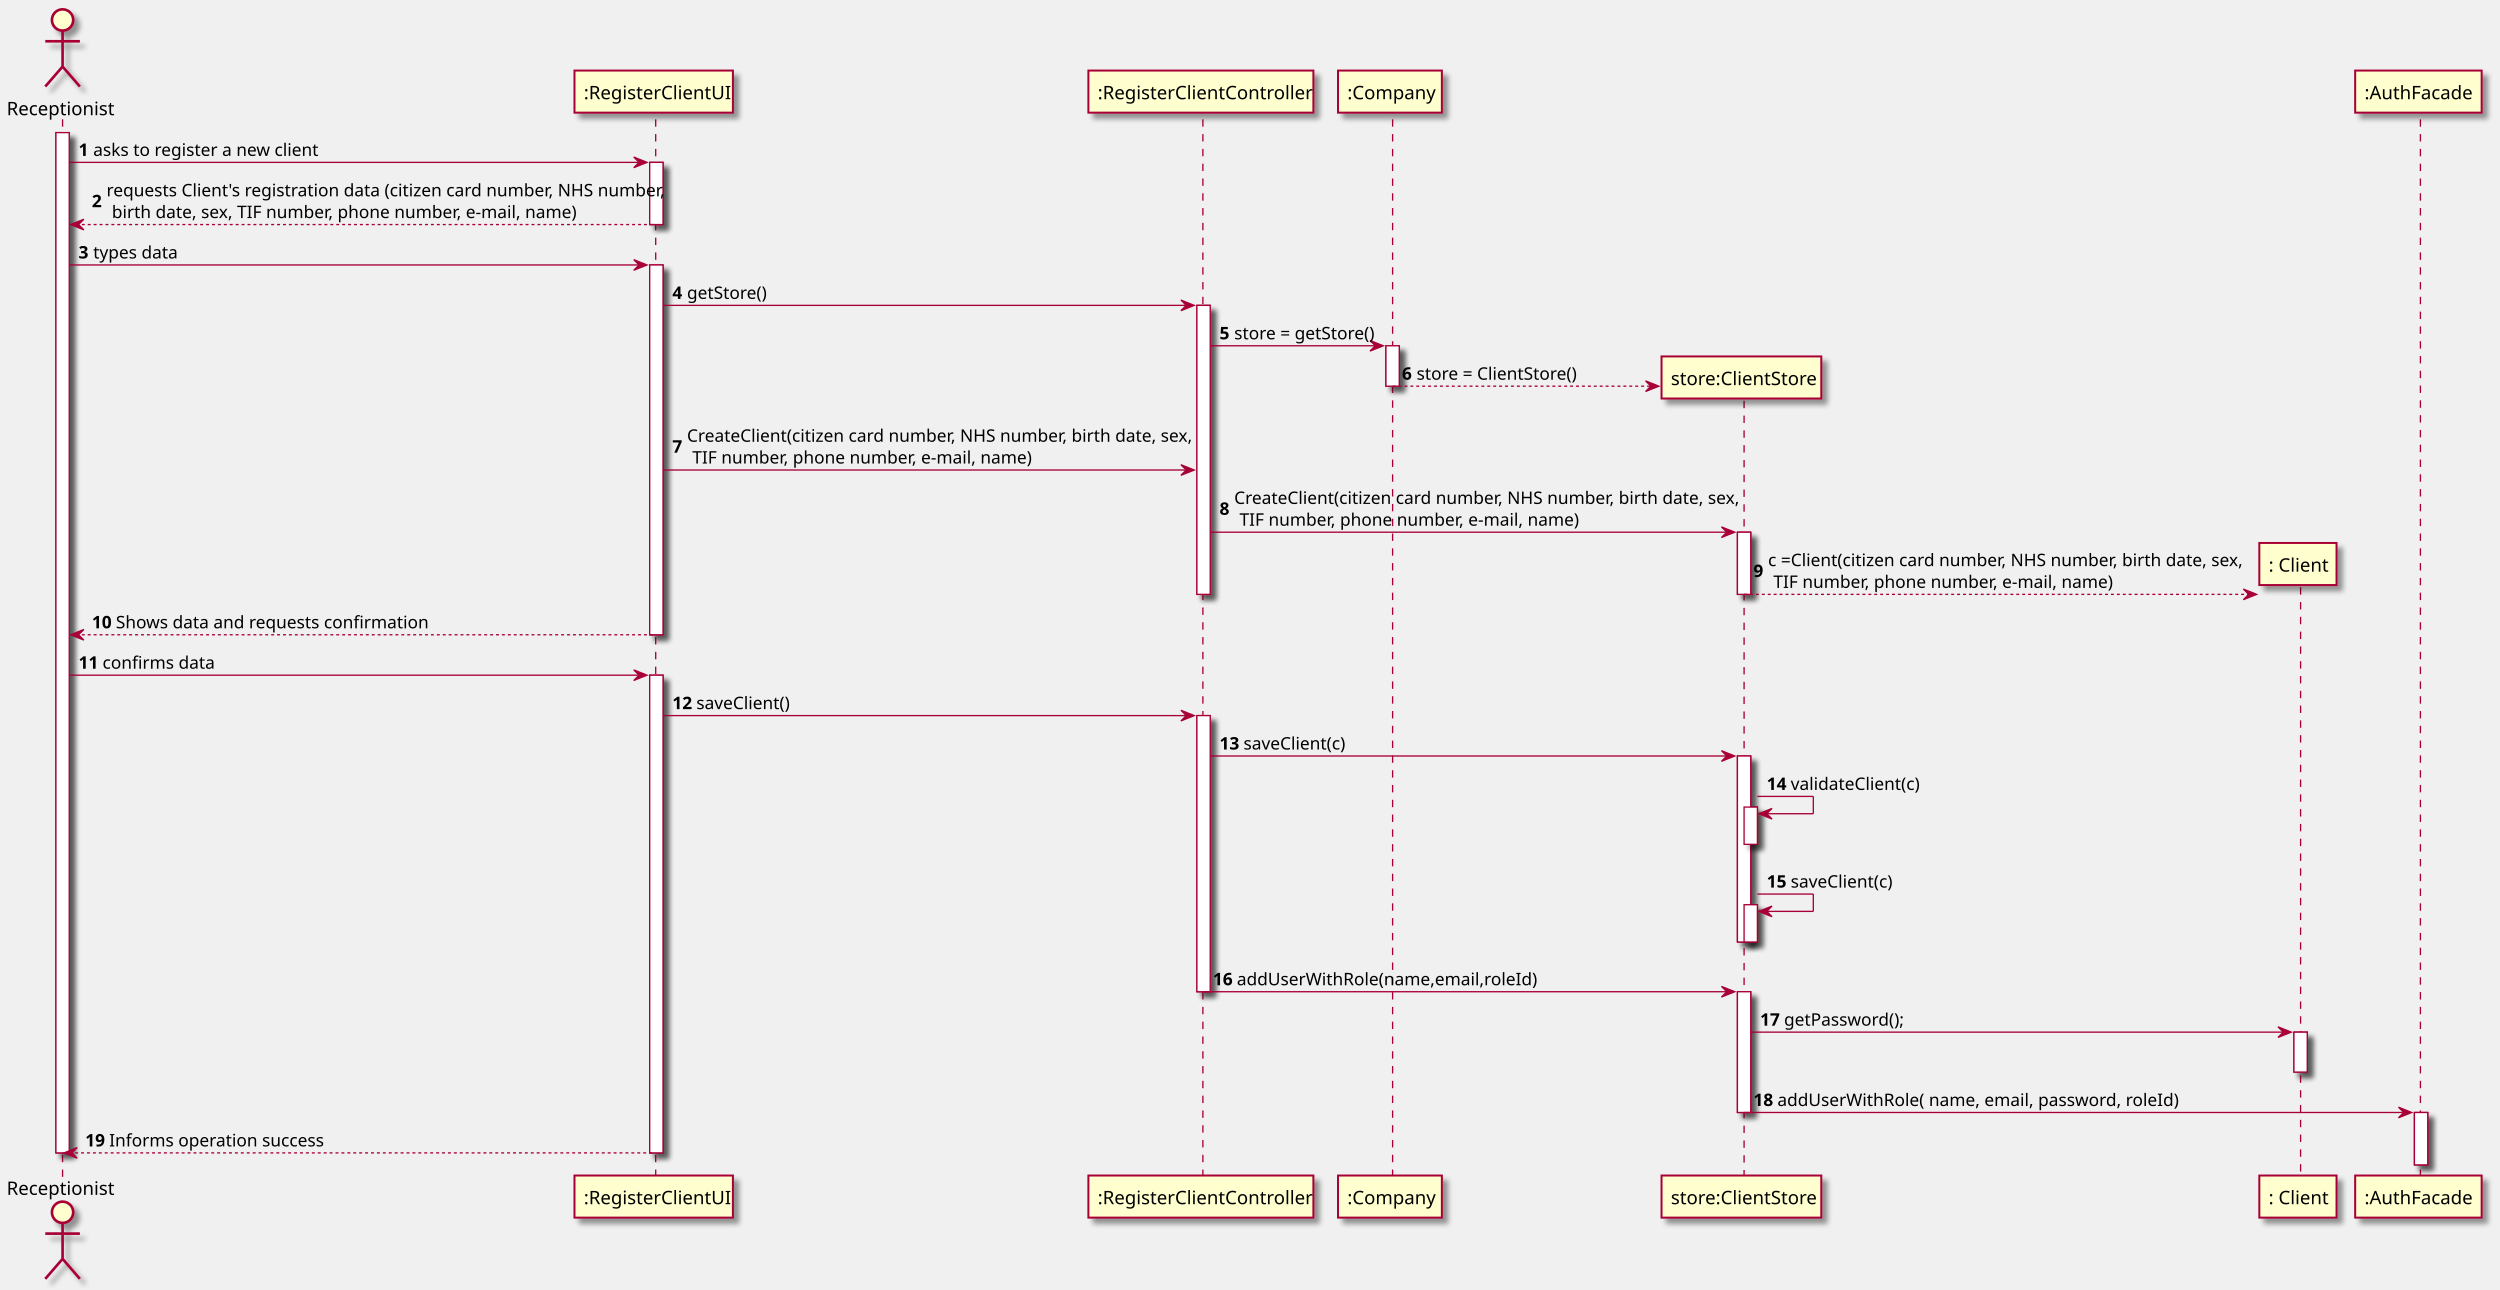
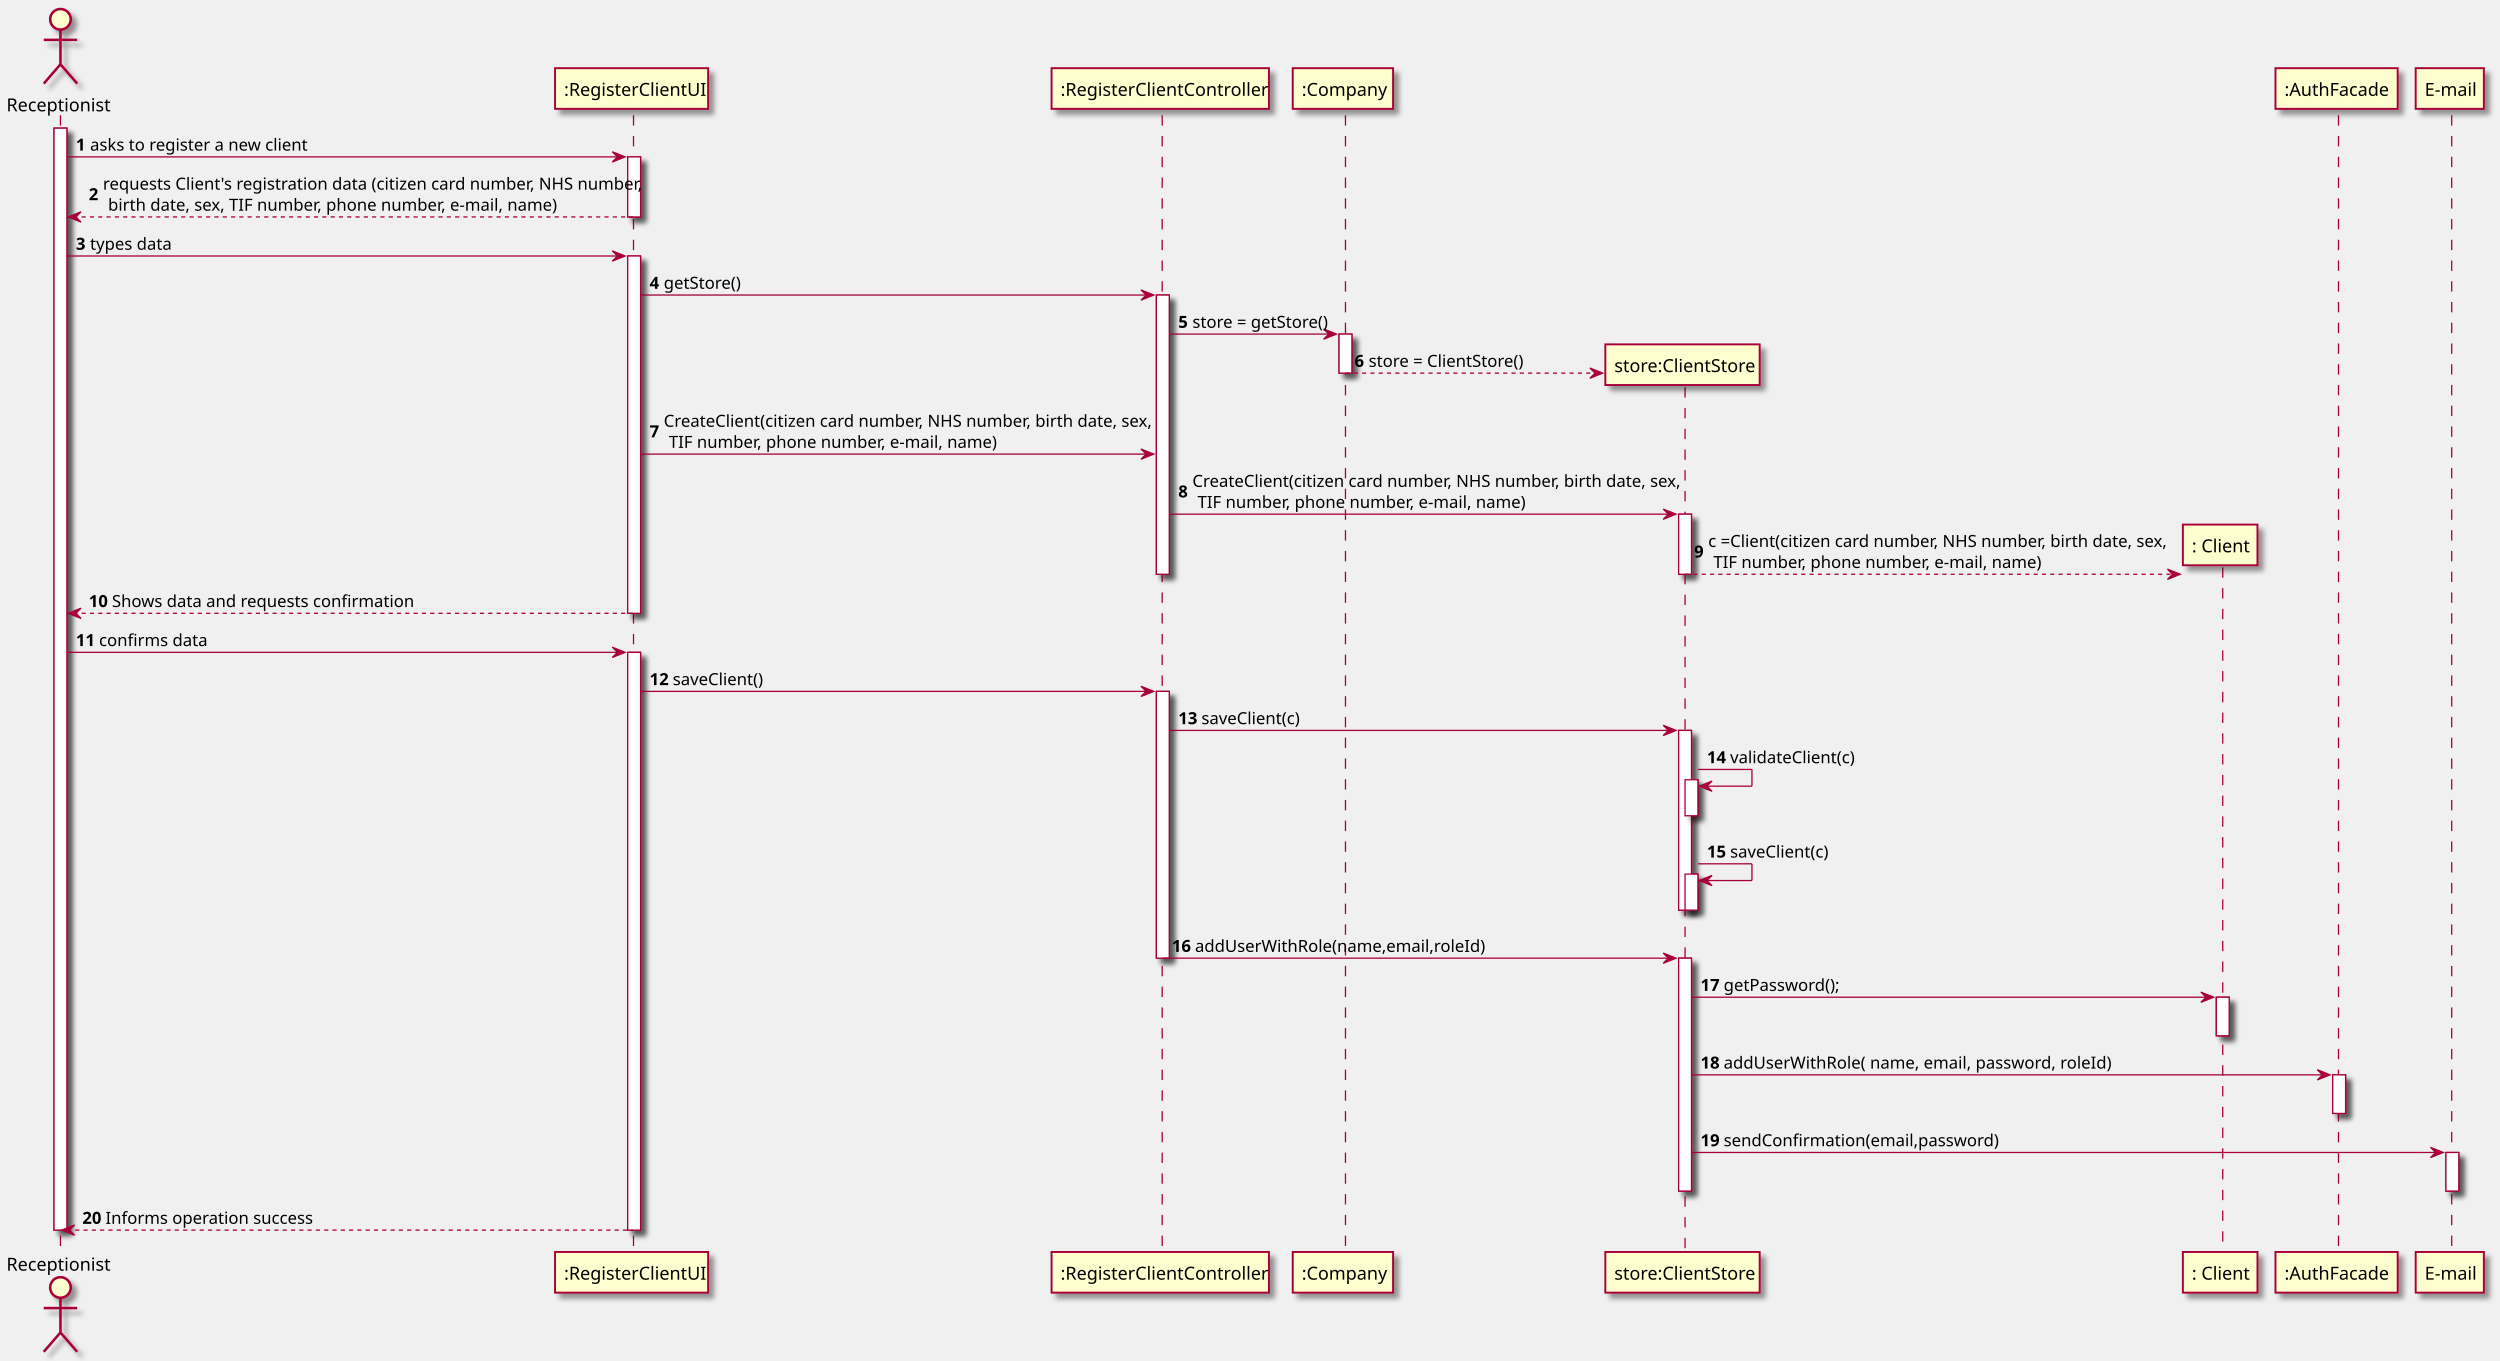
- <svg xmlns="http://www.w3.org/2000/svg" contentScriptType="application/ecmascript" contentStyleType="text/css" height="872.1px" preserveAspectRatio="none" style="width:1690px;height:872px;" version="1.1" viewBox="0 0 1690 872" width="1690.2px" zoomAndPan="magnify">
+ <svg xmlns="http://www.w3.org/2000/svg" contentScriptType="application/ecmascript" contentStyleType="text/css" height="656.58px" preserveAspectRatio="none" style="width:1205px;height:656px;" version="1.1" viewBox="0 0 1205 656" width="1205.9px" zoomAndPan="magnify">
  <defs>
-     <filter height="300%" id="f2v8zktwcdxls" width="300%" x="-1" y="-1">
-       <feGaussianBlur result="blurOut" stdDeviation="1.8" />
+     <filter height="300%" id="f10ssfjpmcvepj" width="300%" x="-1" y="-1">
+       <feGaussianBlur result="blurOut" stdDeviation="1.24" />
      <feColorMatrix in="blurOut" result="blurOut2" type="matrix" values="0 0 0 0 0 0 0 0 0 0 0 0 0 0 0 0 0 0 .4 0" />
-       <feOffset dx="3.6" dy="3.6" in="blurOut2" result="blurOut3" />
+       <feOffset dx="2.48" dy="2.48" in="blurOut2" result="blurOut3" />
      <feBlend in="SourceGraphic" in2="blurOut3" mode="normal" />
    </filter>
  </defs>
  <g>
-     <rect fill="#FFFFFF" filter="url(#f2v8zktwcdxls)" height="689.709" style="stroke:#A80036;stroke-width:0.9;" width="9" x="37.8" y="89.648" />
-     <rect fill="#FFFFFF" filter="url(#f2v8zktwcdxls)" height="42.033" style="stroke:#A80036;stroke-width:0.9;" width="9" x="439.2" y="109.765" />
-     <rect fill="#FFFFFF" filter="url(#f2v8zktwcdxls)" height="249.996" style="stroke:#A80036;stroke-width:0.9;" width="9" x="439.2" y="179.114" />
-     <rect fill="#FFFFFF" filter="url(#f2v8zktwcdxls)" height="322.931" style="stroke:#A80036;stroke-width:0.9;" width="9" x="439.2" y="456.427" />
-     <rect fill="#FFFFFF" filter="url(#f2v8zktwcdxls)" height="195.363" style="stroke:#A80036;stroke-width:0.9;" width="9" x="809.1" y="206.43" />
-     <rect fill="#FFFFFF" filter="url(#f2v8zktwcdxls)" height="186.666" style="stroke:#A80036;stroke-width:0.9;" width="9" x="809.1" y="483.743" />
-     <rect fill="#FFFFFF" filter="url(#f2v8zktwcdxls)" height="27.316" style="stroke:#A80036;stroke-width:0.9;" width="9" x="936.9" y="233.747" />
-     <rect fill="#FFFFFF" filter="url(#f2v8zktwcdxls)" height="42.033" style="stroke:#A80036;stroke-width:0.9;" width="9" x="1174.5" y="359.761" />
-     <rect fill="#FFFFFF" filter="url(#f2v8zktwcdxls)" height="125.733" style="stroke:#A80036;stroke-width:0.9;" width="9" x="1174.5" y="511.059" />
-     <rect fill="#FFFFFF" filter="url(#f2v8zktwcdxls)" height="25.2" style="stroke:#A80036;stroke-width:0.9;" width="9" x="1179" y="545.576" />
-     <rect fill="#FFFFFF" filter="url(#f2v8zktwcdxls)" height="25.2" style="stroke:#A80036;stroke-width:0.9;" width="9" x="1179" y="611.592" />
-     <rect fill="#FFFFFF" filter="url(#f2v8zktwcdxls)" height="81.633" style="stroke:#A80036;stroke-width:0.9;" width="9" x="1174.5" y="670.409" />
-     <rect fill="#FFFFFF" filter="url(#f2v8zktwcdxls)" height="27" style="stroke:#A80036;stroke-width:0.9;" width="9" x="1550.7" y="697.725" />
-     <rect fill="#FFFFFF" filter="url(#f2v8zktwcdxls)" height="35.416" style="stroke:#A80036;stroke-width:0.9;" width="9" x="1632.15" y="752.041" />
-     <line style="stroke:#A80036;stroke-width:0.9;stroke-dasharray:5.0,5.0;" x1="42.3" x2="42.3" y1="80.648" y2="795.558" />
-     <line style="stroke:#A80036;stroke-width:0.9;stroke-dasharray:5.0,5.0;" x1="443.25" x2="443.25" y1="80.648" y2="795.558" />
-     <line style="stroke:#A80036;stroke-width:0.9;stroke-dasharray:5.0,5.0;" x1="813.15" x2="813.15" y1="80.648" y2="795.558" />
-     <line style="stroke:#A80036;stroke-width:0.9;stroke-dasharray:5.0,5.0;" x1="941.4" x2="941.4" y1="80.648" y2="795.558" />
-     <line style="stroke:#A80036;stroke-width:0.9;stroke-dasharray:5.0,5.0;" x1="1179" x2="1179" y1="270.921" y2="795.558" />
-     <line style="stroke:#A80036;stroke-width:0.9;stroke-dasharray:5.0,5.0;" x1="1555.2" x2="1555.2" y1="396.977" y2="795.558" />
-     <line style="stroke:#A80036;stroke-width:0.9;stroke-dasharray:5.0,5.0;" x1="1636.2" x2="1636.2" y1="80.648" y2="795.558" />
-     <text fill="#000000" font-family="sans-serif" font-size="12.6" lengthAdjust="spacing" textLength="70.2" x="4.5" y="77.88">Receptionist</text>
-     <ellipse cx="42.3" cy="13.5" fill="#FEFECE" filter="url(#f2v8zktwcdxls)" rx="7.2" ry="7.2" style="stroke:#A80036;stroke-width:1.8;" />
-     <path d="M42.3,20.7 L42.3,45 M30.6,27.9 L54,27.9 M42.3,45 L30.6,58.5 M42.3,45 L54,58.5 " fill="none" filter="url(#f2v8zktwcdxls)" style="stroke:#A80036;stroke-width:1.8;" />
-     <text fill="#000000" font-family="sans-serif" font-size="12.6" lengthAdjust="spacing" textLength="70.2" x="4.5" y="807.738">Receptionist</text>
-     <ellipse cx="42.3" cy="819.506" fill="#FEFECE" filter="url(#f2v8zktwcdxls)" rx="7.2" ry="7.2" style="stroke:#A80036;stroke-width:1.8;" />
-     <path d="M42.3,826.706 L42.3,851.006 M30.6,833.906 L54,833.906 M42.3,851.006 L30.6,864.506 M42.3,851.006 L54,864.506 " fill="none" filter="url(#f2v8zktwcdxls)" style="stroke:#A80036;stroke-width:1.8;" />
-     <rect fill="#FEFECE" filter="url(#f2v8zktwcdxls)" height="28.448" style="stroke:#A80036;stroke-width:1.35;" width="107.1" x="388.35" y="47.7" />
-     <text fill="#000000" font-family="sans-serif" font-size="12.6" lengthAdjust="spacing" textLength="94.5" x="394.65" y="67.08">:RegisterClientUI</text>
-     <rect fill="#FEFECE" filter="url(#f2v8zktwcdxls)" height="28.448" style="stroke:#A80036;stroke-width:1.35;" width="107.1" x="388.35" y="794.658" />
-     <text fill="#000000" font-family="sans-serif" font-size="12.6" lengthAdjust="spacing" textLength="94.5" x="394.65" y="814.038">:RegisterClientUI</text>
-     <rect fill="#FEFECE" filter="url(#f2v8zktwcdxls)" height="28.448" style="stroke:#A80036;stroke-width:1.35;" width="152.1" x="735.75" y="47.7" />
-     <text fill="#000000" font-family="sans-serif" font-size="12.6" lengthAdjust="spacing" textLength="139.5" x="742.05" y="67.08">:RegisterClientController</text>
-     <rect fill="#FEFECE" filter="url(#f2v8zktwcdxls)" height="28.448" style="stroke:#A80036;stroke-width:1.35;" width="152.1" x="735.75" y="794.658" />
-     <text fill="#000000" font-family="sans-serif" font-size="12.6" lengthAdjust="spacing" textLength="139.5" x="742.05" y="814.038">:RegisterClientController</text>
-     <rect fill="#FEFECE" filter="url(#f2v8zktwcdxls)" height="28.448" style="stroke:#A80036;stroke-width:1.35;" width="70.2" x="904.5" y="47.7" />
-     <text fill="#000000" font-family="sans-serif" font-size="12.6" lengthAdjust="spacing" textLength="57.6" x="910.8" y="67.08">:Company</text>
-     <rect fill="#FEFECE" filter="url(#f2v8zktwcdxls)" height="28.448" style="stroke:#A80036;stroke-width:1.35;" width="70.2" x="904.5" y="794.658" />
-     <text fill="#000000" font-family="sans-serif" font-size="12.6" lengthAdjust="spacing" textLength="57.6" x="910.8" y="814.038">:Company</text>
-     <rect fill="#FEFECE" filter="url(#f2v8zktwcdxls)" height="28.448" style="stroke:#A80036;stroke-width:1.35;" width="108" x="1123.2" y="794.658" />
-     <text fill="#000000" font-family="sans-serif" font-size="12.6" lengthAdjust="spacing" textLength="95.4" x="1129.5" y="814.038">store:ClientStore</text>
-     <rect fill="#FEFECE" filter="url(#f2v8zktwcdxls)" height="28.448" style="stroke:#A80036;stroke-width:1.35;" width="52.2" x="1527.3" y="794.658" />
-     <text fill="#000000" font-family="sans-serif" font-size="12.6" lengthAdjust="spacing" textLength="39.6" x="1533.6" y="814.038">: Client</text>
-     <rect fill="#FEFECE" filter="url(#f2v8zktwcdxls)" height="28.448" style="stroke:#A80036;stroke-width:1.35;" width="85.5" x="1592.1" y="47.7" />
-     <text fill="#000000" font-family="sans-serif" font-size="12.6" lengthAdjust="spacing" textLength="72.9" x="1598.4" y="67.08">:AuthFacade</text>
-     <rect fill="#FEFECE" filter="url(#f2v8zktwcdxls)" height="28.448" style="stroke:#A80036;stroke-width:1.35;" width="85.5" x="1592.1" y="794.658" />
-     <text fill="#000000" font-family="sans-serif" font-size="12.6" lengthAdjust="spacing" textLength="72.9" x="1598.4" y="814.038">:AuthFacade</text>
-     <rect fill="#FFFFFF" filter="url(#f2v8zktwcdxls)" height="689.709" style="stroke:#A80036;stroke-width:0.9;" width="9" x="37.8" y="89.648" />
-     <rect fill="#FFFFFF" filter="url(#f2v8zktwcdxls)" height="42.033" style="stroke:#A80036;stroke-width:0.9;" width="9" x="439.2" y="109.765" />
-     <rect fill="#FFFFFF" filter="url(#f2v8zktwcdxls)" height="249.996" style="stroke:#A80036;stroke-width:0.9;" width="9" x="439.2" y="179.114" />
-     <rect fill="#FFFFFF" filter="url(#f2v8zktwcdxls)" height="322.931" style="stroke:#A80036;stroke-width:0.9;" width="9" x="439.2" y="456.427" />
-     <rect fill="#FFFFFF" filter="url(#f2v8zktwcdxls)" height="195.363" style="stroke:#A80036;stroke-width:0.9;" width="9" x="809.1" y="206.43" />
-     <rect fill="#FFFFFF" filter="url(#f2v8zktwcdxls)" height="186.666" style="stroke:#A80036;stroke-width:0.9;" width="9" x="809.1" y="483.743" />
-     <rect fill="#FFFFFF" filter="url(#f2v8zktwcdxls)" height="27.316" style="stroke:#A80036;stroke-width:0.9;" width="9" x="936.9" y="233.747" />
-     <rect fill="#FFFFFF" filter="url(#f2v8zktwcdxls)" height="42.033" style="stroke:#A80036;stroke-width:0.9;" width="9" x="1174.5" y="359.761" />
-     <rect fill="#FFFFFF" filter="url(#f2v8zktwcdxls)" height="125.733" style="stroke:#A80036;stroke-width:0.9;" width="9" x="1174.5" y="511.059" />
-     <rect fill="#FFFFFF" filter="url(#f2v8zktwcdxls)" height="25.2" style="stroke:#A80036;stroke-width:0.9;" width="9" x="1179" y="545.576" />
-     <rect fill="#FFFFFF" filter="url(#f2v8zktwcdxls)" height="25.2" style="stroke:#A80036;stroke-width:0.9;" width="9" x="1179" y="611.592" />
-     <rect fill="#FFFFFF" filter="url(#f2v8zktwcdxls)" height="81.633" style="stroke:#A80036;stroke-width:0.9;" width="9" x="1174.5" y="670.409" />
-     <rect fill="#FFFFFF" filter="url(#f2v8zktwcdxls)" height="27" style="stroke:#A80036;stroke-width:0.9;" width="9" x="1550.7" y="697.725" />
-     <rect fill="#FFFFFF" filter="url(#f2v8zktwcdxls)" height="35.416" style="stroke:#A80036;stroke-width:0.9;" width="9" x="1632.15" y="752.041" />
-     <polygon fill="#A80036" points="428.4,106.165,437.4,109.765,428.4,113.365,432,109.765" style="stroke:#A80036;stroke-width:0.9;" />
-     <line style="stroke:#A80036;stroke-width:0.9;" x1="46.8" x2="433.8" y1="109.765" y2="109.765" />
-     <text fill="#000000" font-family="sans-serif" font-size="11.7" font-weight="bold" lengthAdjust="spacing" textLength="6.3" x="53.1" y="105.394">1</text>
-     <text fill="#000000" font-family="sans-serif" font-size="11.7" lengthAdjust="spacing" textLength="146.7" x="63" y="105.394">asks to register a new client</text>
-     <polygon fill="#A80036" points="56.7,148.198,47.7,151.798,56.7,155.398,53.1,151.798" style="stroke:#A80036;stroke-width:0.9;" />
-     <line style="stroke:#A80036;stroke-width:0.9;stroke-dasharray:2.0,2.0;" x1="51.3" x2="442.8" y1="151.798" y2="151.798" />
-     <text fill="#000000" font-family="sans-serif" font-size="11.7" font-weight="bold" lengthAdjust="spacing" textLength="6.3" x="62.1" y="140.069">2</text>
-     <text fill="#000000" font-family="sans-serif" font-size="11.7" lengthAdjust="spacing" textLength="360.9" x="72" y="132.71">requests Client's registration data (citizen card number, NHS number,</text>
-     <text fill="#000000" font-family="sans-serif" font-size="11.7" lengthAdjust="spacing" textLength="299.7" x="75.6" y="147.427">birth date, sex, TIF number, phone number, e-mail, name)</text>
-     <polygon fill="#A80036" points="428.4,175.514,437.4,179.114,428.4,182.714,432,179.114" style="stroke:#A80036;stroke-width:0.9;" />
-     <line style="stroke:#A80036;stroke-width:0.9;" x1="46.8" x2="433.8" y1="179.114" y2="179.114" />
-     <text fill="#000000" font-family="sans-serif" font-size="11.7" font-weight="bold" lengthAdjust="spacing" textLength="6.3" x="53.1" y="174.743">3</text>
-     <text fill="#000000" font-family="sans-serif" font-size="11.7" lengthAdjust="spacing" textLength="54.9" x="63" y="174.743">types data</text>
-     <polygon fill="#A80036" points="798.3,202.831,807.3,206.43,798.3,210.03,801.9,206.43" style="stroke:#A80036;stroke-width:0.9;" />
-     <line style="stroke:#A80036;stroke-width:0.9;" x1="448.2" x2="803.7" y1="206.43" y2="206.43" />
-     <text fill="#000000" font-family="sans-serif" font-size="11.7" font-weight="bold" lengthAdjust="spacing" textLength="6.3" x="454.5" y="202.06">4</text>
-     <text fill="#000000" font-family="sans-serif" font-size="11.7" lengthAdjust="spacing" textLength="51.3" x="464.4" y="202.06">getStore()</text>
-     <polygon fill="#A80036" points="926.1,230.147,935.1,233.747,926.1,237.347,929.7,233.747" style="stroke:#A80036;stroke-width:0.9;" />
-     <line style="stroke:#A80036;stroke-width:0.9;" x1="818.1" x2="931.5" y1="233.747" y2="233.747" />
-     <text fill="#000000" font-family="sans-serif" font-size="11.7" font-weight="bold" lengthAdjust="spacing" textLength="6.3" x="824.4" y="229.376">5</text>
-     <text fill="#000000" font-family="sans-serif" font-size="11.7" lengthAdjust="spacing" textLength="91.8" x="834.3" y="229.376">store = getStore()</text>
-     <polygon fill="#A80036" points="1112.4,257.463,1121.4,261.063,1112.4,264.663,1116,261.063" style="stroke:#A80036;stroke-width:0.9;" />
-     <line style="stroke:#A80036;stroke-width:0.9;stroke-dasharray:2.0,2.0;" x1="941.4" x2="1117.8" y1="261.063" y2="261.063" />
-     <text fill="#000000" font-family="sans-serif" font-size="11.7" font-weight="bold" lengthAdjust="spacing" textLength="6.3" x="947.7" y="256.692">6</text>
-     <text fill="#000000" font-family="sans-serif" font-size="11.7" lengthAdjust="spacing" textLength="105.3" x="957.6" y="256.692">store = ClientStore()</text>
-     <rect fill="#FEFECE" filter="url(#f2v8zktwcdxls)" height="28.448" style="stroke:#A80036;stroke-width:1.35;" width="108" x="1123.2" y="240.947" />
-     <text fill="#000000" font-family="sans-serif" font-size="12.6" lengthAdjust="spacing" textLength="95.4" x="1129.5" y="260.327">store:ClientStore</text>
-     <polygon fill="#A80036" points="798.3,314.128,807.3,317.728,798.3,321.328,801.9,317.728" style="stroke:#A80036;stroke-width:0.9;" />
-     <line style="stroke:#A80036;stroke-width:0.9;" x1="448.2" x2="803.7" y1="317.728" y2="317.728" />
-     <text fill="#000000" font-family="sans-serif" font-size="11.7" font-weight="bold" lengthAdjust="spacing" textLength="6.3" x="454.5" y="305.999">7</text>
-     <text fill="#000000" font-family="sans-serif" font-size="11.7" lengthAdjust="spacing" textLength="329.4" x="464.4" y="298.641">CreateClient(citizen card number, NHS number, birth date, sex,</text>
-     <text fill="#000000" font-family="sans-serif" font-size="11.7" lengthAdjust="spacing" textLength="217.8" x="468" y="313.357">TIF number, phone number, e-mail, name)</text>
-     <polygon fill="#A80036" points="1163.7,356.161,1172.7,359.761,1163.7,363.361,1167.3,359.761" style="stroke:#A80036;stroke-width:0.9;" />
-     <line style="stroke:#A80036;stroke-width:0.9;" x1="818.1" x2="1169.1" y1="359.761" y2="359.761" />
-     <text fill="#000000" font-family="sans-serif" font-size="11.7" font-weight="bold" lengthAdjust="spacing" textLength="6.3" x="824.4" y="348.032">8</text>
-     <text fill="#000000" font-family="sans-serif" font-size="11.7" lengthAdjust="spacing" textLength="329.4" x="834.3" y="340.674">CreateClient(citizen card number, NHS number, birth date, sex,</text>
-     <text fill="#000000" font-family="sans-serif" font-size="11.7" lengthAdjust="spacing" textLength="217.8" x="837.9" y="355.39">TIF number, phone number, e-mail, name)</text>
-     <polygon fill="#A80036" points="1516.5,398.194,1525.5,401.794,1516.5,405.394,1520.1,401.794" style="stroke:#A80036;stroke-width:0.9;" />
-     <line style="stroke:#A80036;stroke-width:0.9;stroke-dasharray:2.0,2.0;" x1="1179" x2="1521.9" y1="401.794" y2="401.794" />
-     <text fill="#000000" font-family="sans-serif" font-size="11.7" font-weight="bold" lengthAdjust="spacing" textLength="6.3" x="1185.3" y="390.065">9</text>
-     <text fill="#000000" font-family="sans-serif" font-size="11.7" lengthAdjust="spacing" textLength="312.3" x="1195.2" y="382.707">c =Client(citizen card number, NHS number, birth date, sex,</text>
-     <text fill="#000000" font-family="sans-serif" font-size="11.7" lengthAdjust="spacing" textLength="217.8" x="1198.8" y="397.423">TIF number, phone number, e-mail, name)</text>
-     <rect fill="#FEFECE" filter="url(#f2v8zktwcdxls)" height="28.448" style="stroke:#A80036;stroke-width:1.35;" width="52.2" x="1527.3" y="367.045" />
-     <text fill="#000000" font-family="sans-serif" font-size="12.6" lengthAdjust="spacing" textLength="39.6" x="1533.6" y="386.425">: Client</text>
-     <polygon fill="#A80036" points="56.7,425.51,47.7,429.11,56.7,432.71,53.1,429.11" style="stroke:#A80036;stroke-width:0.9;" />
-     <line style="stroke:#A80036;stroke-width:0.9;stroke-dasharray:2.0,2.0;" x1="51.3" x2="442.8" y1="429.11" y2="429.11" />
-     <text fill="#000000" font-family="sans-serif" font-size="11.7" font-weight="bold" lengthAdjust="spacing" textLength="12.6" x="62.1" y="424.739">10</text>
-     <text fill="#000000" font-family="sans-serif" font-size="11.7" lengthAdjust="spacing" textLength="198.9" x="78.3" y="424.739">Shows data and requests confirmation</text>
-     <polygon fill="#A80036" points="428.4,452.827,437.4,456.427,428.4,460.027,432,456.427" style="stroke:#A80036;stroke-width:0.9;" />
-     <line style="stroke:#A80036;stroke-width:0.9;" x1="46.8" x2="433.8" y1="456.427" y2="456.427" />
-     <text fill="#000000" font-family="sans-serif" font-size="11.7" font-weight="bold" lengthAdjust="spacing" textLength="12.6" x="53.1" y="452.056">11</text>
-     <text fill="#000000" font-family="sans-serif" font-size="11.7" lengthAdjust="spacing" textLength="70.2" x="69.3" y="452.056">confirms data</text>
-     <polygon fill="#A80036" points="798.3,480.143,807.3,483.743,798.3,487.343,801.9,483.743" style="stroke:#A80036;stroke-width:0.9;" />
-     <line style="stroke:#A80036;stroke-width:0.9;" x1="448.2" x2="803.7" y1="483.743" y2="483.743" />
-     <text fill="#000000" font-family="sans-serif" font-size="11.7" font-weight="bold" lengthAdjust="spacing" textLength="12.6" x="454.5" y="479.372">12</text>
-     <text fill="#000000" font-family="sans-serif" font-size="11.7" lengthAdjust="spacing" textLength="60.3" x="470.7" y="479.372">saveClient()</text>
-     <polygon fill="#A80036" points="1163.7,507.459,1172.7,511.059,1163.7,514.659,1167.3,511.059" style="stroke:#A80036;stroke-width:0.9;" />
-     <line style="stroke:#A80036;stroke-width:0.9;" x1="818.1" x2="1169.1" y1="511.059" y2="511.059" />
-     <text fill="#000000" font-family="sans-serif" font-size="11.7" font-weight="bold" lengthAdjust="spacing" textLength="12.6" x="824.4" y="506.689">13</text>
-     <text fill="#000000" font-family="sans-serif" font-size="11.7" lengthAdjust="spacing" textLength="66.6" x="840.6" y="506.689">saveClient(c)</text>
-     <line style="stroke:#A80036;stroke-width:0.9;" x1="1188" x2="1225.8" y1="538.376" y2="538.376" />
-     <line style="stroke:#A80036;stroke-width:0.9;" x1="1225.8" x2="1225.8" y1="538.376" y2="550.076" />
-     <line style="stroke:#A80036;stroke-width:0.9;" x1="1188.9" x2="1225.8" y1="550.076" y2="550.076" />
-     <polygon fill="#A80036" points="1197.9,546.476,1188.9,550.076,1197.9,553.676,1194.3,550.076" style="stroke:#A80036;stroke-width:0.9;" />
-     <text fill="#000000" font-family="sans-serif" font-size="11.7" font-weight="bold" lengthAdjust="spacing" textLength="12.6" x="1194.3" y="534.005">14</text>
-     <text fill="#000000" font-family="sans-serif" font-size="11.7" lengthAdjust="spacing" textLength="81.9" x="1210.5" y="534.005">validateClient(c)</text>
-     <line style="stroke:#A80036;stroke-width:0.9;" x1="1188" x2="1225.8" y1="604.392" y2="604.392" />
-     <line style="stroke:#A80036;stroke-width:0.9;" x1="1225.8" x2="1225.8" y1="604.392" y2="616.092" />
-     <line style="stroke:#A80036;stroke-width:0.9;" x1="1188.9" x2="1225.8" y1="616.092" y2="616.092" />
-     <polygon fill="#A80036" points="1197.9,612.492,1188.9,616.092,1197.9,619.692,1194.3,616.092" style="stroke:#A80036;stroke-width:0.9;" />
-     <text fill="#000000" font-family="sans-serif" font-size="11.7" font-weight="bold" lengthAdjust="spacing" textLength="12.6" x="1194.3" y="600.021">15</text>
-     <text fill="#000000" font-family="sans-serif" font-size="11.7" lengthAdjust="spacing" textLength="66.6" x="1210.5" y="600.021">saveClient(c)</text>
-     <polygon fill="#A80036" points="1163.7,666.809,1172.7,670.409,1163.7,674.009,1167.3,670.409" style="stroke:#A80036;stroke-width:0.9;" />
-     <line style="stroke:#A80036;stroke-width:0.9;" x1="813.6" x2="1169.1" y1="670.409" y2="670.409" />
-     <text fill="#000000" font-family="sans-serif" font-size="11.7" font-weight="bold" lengthAdjust="spacing" textLength="12.6" x="819.9" y="666.038">16</text>
-     <text fill="#000000" font-family="sans-serif" font-size="11.7" lengthAdjust="spacing" textLength="189.9" x="836.1" y="666.038">addUserWithRole(name,email,roleId)</text>
-     <polygon fill="#A80036" points="1539.9,694.125,1548.9,697.725,1539.9,701.325,1543.5,697.725" style="stroke:#A80036;stroke-width:0.9;" />
-     <line style="stroke:#A80036;stroke-width:0.9;" x1="1183.5" x2="1545.3" y1="697.725" y2="697.725" />
-     <text fill="#000000" font-family="sans-serif" font-size="11.7" font-weight="bold" lengthAdjust="spacing" textLength="12.6" x="1189.8" y="693.354">17</text>
-     <text fill="#000000" font-family="sans-serif" font-size="11.7" lengthAdjust="spacing" textLength="78.3" x="1206" y="693.354">getPassword();</text>
-     <polygon fill="#A80036" points="1621.35,748.441,1630.35,752.041,1621.35,755.641,1624.95,752.041" style="stroke:#A80036;stroke-width:0.9;" />
-     <line style="stroke:#A80036;stroke-width:0.9;" x1="1179" x2="1626.75" y1="752.041" y2="752.041" />
-     <text fill="#000000" font-family="sans-serif" font-size="11.7" font-weight="bold" lengthAdjust="spacing" textLength="12.6" x="1185.3" y="747.671">18</text>
-     <text fill="#000000" font-family="sans-serif" font-size="11.7" lengthAdjust="spacing" textLength="257.4" x="1201.5" y="747.671">addUserWithRole( name, email, password, roleId)</text>
-     <polygon fill="#A80036" points="52.2,775.758,43.2,779.358,52.2,782.958,48.6,779.358" style="stroke:#A80036;stroke-width:0.9;" />
-     <line style="stroke:#A80036;stroke-width:0.9;stroke-dasharray:2.0,2.0;" x1="46.8" x2="442.8" y1="779.358" y2="779.358" />
-     <text fill="#000000" font-family="sans-serif" font-size="11.7" font-weight="bold" lengthAdjust="spacing" textLength="12.6" x="57.6" y="774.987">19</text>
-     <text fill="#000000" font-family="sans-serif" font-size="11.7" lengthAdjust="spacing" textLength="136.8" x="73.8" y="774.987">Informs operation success</text>
+     <rect fill="#FFFFFF" filter="url(#f10ssfjpmcvepj)" height="531.151" style="stroke:#A80036;stroke-width:0.62;" width="6.2" x="26.04" y="61.758" />
+     <rect fill="#FFFFFF" filter="url(#f10ssfjpmcvepj)" height="28.956" style="stroke:#A80036;stroke-width:0.62;" width="6.2" x="302.56" y="75.616" />
+     <rect fill="#FFFFFF" filter="url(#f10ssfjpmcvepj)" height="172.22" style="stroke:#A80036;stroke-width:0.62;" width="6.2" x="302.56" y="123.39" />
+     <rect fill="#FFFFFF" filter="url(#f10ssfjpmcvepj)" height="278.482" style="stroke:#A80036;stroke-width:0.62;" width="6.2" x="302.56" y="314.427" />
+     <rect fill="#FFFFFF" filter="url(#f10ssfjpmcvepj)" height="134.584" style="stroke:#A80036;stroke-width:0.62;" width="6.2" x="557.38" y="142.208" />
+     <rect fill="#FFFFFF" filter="url(#f10ssfjpmcvepj)" height="128.592" style="stroke:#A80036;stroke-width:0.62;" width="6.2" x="557.38" y="333.245" />
+     <rect fill="#FFFFFF" filter="url(#f10ssfjpmcvepj)" height="18.818" style="stroke:#A80036;stroke-width:0.62;" width="6.2" x="645.42" y="161.026" />
+     <rect fill="#FFFFFF" filter="url(#f10ssfjpmcvepj)" height="28.956" style="stroke:#A80036;stroke-width:0.62;" width="6.2" x="809.1" y="247.835" />
+     <rect fill="#FFFFFF" filter="url(#f10ssfjpmcvepj)" height="86.616" style="stroke:#A80036;stroke-width:0.62;" width="6.2" x="809.1" y="352.063" />
+     <rect fill="#FFFFFF" filter="url(#f10ssfjpmcvepj)" height="17.36" style="stroke:#A80036;stroke-width:0.62;" width="6.2" x="812.2" y="375.841" />
+     <rect fill="#FFFFFF" filter="url(#f10ssfjpmcvepj)" height="17.36" style="stroke:#A80036;stroke-width:0.62;" width="6.2" x="812.2" y="421.319" />
+     <rect fill="#FFFFFF" filter="url(#f10ssfjpmcvepj)" height="112.254" style="stroke:#A80036;stroke-width:0.62;" width="6.2" x="809.1" y="461.837" />
+     <rect fill="#FFFFFF" filter="url(#f10ssfjpmcvepj)" height="18.6" style="stroke:#A80036;stroke-width:0.62;" width="6.2" x="1068.26" y="480.655" />
+     <rect fill="#FFFFFF" filter="url(#f10ssfjpmcvepj)" height="18.6" style="stroke:#A80036;stroke-width:0.62;" width="6.2" x="1124.37" y="518.073" />
+     <rect fill="#FFFFFF" filter="url(#f10ssfjpmcvepj)" height="18.6" style="stroke:#A80036;stroke-width:0.62;" width="6.2" x="1178.93" y="555.491" />
+     <line style="stroke:#A80036;stroke-width:0.62;stroke-dasharray:5.0,5.0;" x1="29.14" x2="29.14" y1="55.558" y2="604.069" />
+     <line style="stroke:#A80036;stroke-width:0.62;stroke-dasharray:5.0,5.0;" x1="305.35" x2="305.35" y1="55.558" y2="604.069" />
+     <line style="stroke:#A80036;stroke-width:0.62;stroke-dasharray:5.0,5.0;" x1="560.17" x2="560.17" y1="55.558" y2="604.069" />
+     <line style="stroke:#A80036;stroke-width:0.62;stroke-dasharray:5.0,5.0;" x1="648.52" x2="648.52" y1="55.558" y2="604.069" />
+     <line style="stroke:#A80036;stroke-width:0.62;stroke-dasharray:5.0,5.0;" x1="812.2" x2="812.2" y1="186.635" y2="604.069" />
+     <line style="stroke:#A80036;stroke-width:0.62;stroke-dasharray:5.0,5.0;" x1="1071.36" x2="1071.36" y1="273.473" y2="604.069" />
+     <line style="stroke:#A80036;stroke-width:0.62;stroke-dasharray:5.0,5.0;" x1="1127.16" x2="1127.16" y1="55.558" y2="604.069" />
+     <line style="stroke:#A80036;stroke-width:0.62;stroke-dasharray:5.0,5.0;" x1="1181.72" x2="1181.72" y1="55.558" y2="604.069" />
+     <text fill="#000000" font-family="sans-serif" font-size="8.68" lengthAdjust="spacing" textLength="48.36" x="3.1" y="53.651">Receptionist</text>
+     <ellipse cx="29.14" cy="9.3" fill="#FEFECE" filter="url(#f10ssfjpmcvepj)" rx="4.96" ry="4.96" style="stroke:#A80036;stroke-width:1.24;" />
+     <path d="M29.14,14.26 L29.14,31 M21.08,19.22 L37.2,19.22 M29.14,31 L21.08,40.3 M29.14,31 L37.2,40.3 " fill="none" filter="url(#f10ssfjpmcvepj)" style="stroke:#A80036;stroke-width:1.24;" />
+     <text fill="#000000" font-family="sans-serif" font-size="8.68" lengthAdjust="spacing" textLength="48.36" x="3.1" y="612.46">Receptionist</text>
+     <ellipse cx="29.14" cy="620.567" fill="#FEFECE" filter="url(#f10ssfjpmcvepj)" rx="4.96" ry="4.96" style="stroke:#A80036;stroke-width:1.24;" />
+     <path d="M29.14,625.527 L29.14,642.267 M21.08,630.487 L37.2,630.487 M29.14,642.267 L21.08,651.567 M29.14,642.267 L37.2,651.567 " fill="none" filter="url(#f10ssfjpmcvepj)" style="stroke:#A80036;stroke-width:1.24;" />
+     <rect fill="#FEFECE" filter="url(#f10ssfjpmcvepj)" height="19.598" style="stroke:#A80036;stroke-width:0.93;" width="73.78" x="267.53" y="32.86" />
+     <text fill="#000000" font-family="sans-serif" font-size="8.68" lengthAdjust="spacing" textLength="65.1" x="271.87" y="46.211">:RegisterClientUI</text>
+     <rect fill="#FEFECE" filter="url(#f10ssfjpmcvepj)" height="19.598" style="stroke:#A80036;stroke-width:0.93;" width="73.78" x="267.53" y="603.449" />
+     <text fill="#000000" font-family="sans-serif" font-size="8.68" lengthAdjust="spacing" textLength="65.1" x="271.87" y="616.799">:RegisterClientUI</text>
+     <rect fill="#FEFECE" filter="url(#f10ssfjpmcvepj)" height="19.598" style="stroke:#A80036;stroke-width:0.93;" width="104.78" x="506.85" y="32.86" />
+     <text fill="#000000" font-family="sans-serif" font-size="8.68" lengthAdjust="spacing" textLength="96.1" x="511.19" y="46.211">:RegisterClientController</text>
+     <rect fill="#FEFECE" filter="url(#f10ssfjpmcvepj)" height="19.598" style="stroke:#A80036;stroke-width:0.93;" width="104.78" x="506.85" y="603.449" />
+     <text fill="#000000" font-family="sans-serif" font-size="8.68" lengthAdjust="spacing" textLength="96.1" x="511.19" y="616.799">:RegisterClientController</text>
+     <rect fill="#FEFECE" filter="url(#f10ssfjpmcvepj)" height="19.598" style="stroke:#A80036;stroke-width:0.93;" width="48.36" x="623.1" y="32.86" />
+     <text fill="#000000" font-family="sans-serif" font-size="8.68" lengthAdjust="spacing" textLength="39.68" x="627.44" y="46.211">:Company</text>
+     <rect fill="#FEFECE" filter="url(#f10ssfjpmcvepj)" height="19.598" style="stroke:#A80036;stroke-width:0.93;" width="48.36" x="623.1" y="603.449" />
+     <text fill="#000000" font-family="sans-serif" font-size="8.68" lengthAdjust="spacing" textLength="39.68" x="627.44" y="616.799">:Company</text>
+     <rect fill="#FEFECE" filter="url(#f10ssfjpmcvepj)" height="19.598" style="stroke:#A80036;stroke-width:0.93;" width="74.4" x="773.76" y="603.449" />
+     <text fill="#000000" font-family="sans-serif" font-size="8.68" lengthAdjust="spacing" textLength="65.72" x="778.1" y="616.799">store:ClientStore</text>
+     <rect fill="#FEFECE" filter="url(#f10ssfjpmcvepj)" height="19.598" style="stroke:#A80036;stroke-width:0.93;" width="35.96" x="1052.14" y="603.449" />
+     <text fill="#000000" font-family="sans-serif" font-size="8.68" lengthAdjust="spacing" textLength="27.28" x="1056.48" y="616.799">: Client</text>
+     <rect fill="#FEFECE" filter="url(#f10ssfjpmcvepj)" height="19.598" style="stroke:#A80036;stroke-width:0.93;" width="58.9" x="1096.78" y="32.86" />
+     <text fill="#000000" font-family="sans-serif" font-size="8.68" lengthAdjust="spacing" textLength="50.22" x="1101.12" y="46.211">:AuthFacade</text>
+     <rect fill="#FEFECE" filter="url(#f10ssfjpmcvepj)" height="19.598" style="stroke:#A80036;stroke-width:0.93;" width="58.9" x="1096.78" y="603.449" />
+     <text fill="#000000" font-family="sans-serif" font-size="8.68" lengthAdjust="spacing" textLength="50.22" x="1101.12" y="616.799">:AuthFacade</text>
+     <rect fill="#FEFECE" filter="url(#f10ssfjpmcvepj)" height="19.598" style="stroke:#A80036;stroke-width:0.93;" width="32.86" x="1164.36" y="32.86" />
+     <text fill="#000000" font-family="sans-serif" font-size="8.68" lengthAdjust="spacing" textLength="24.18" x="1168.7" y="46.211">E-mail</text>
+     <rect fill="#FEFECE" filter="url(#f10ssfjpmcvepj)" height="19.598" style="stroke:#A80036;stroke-width:0.93;" width="32.86" x="1164.36" y="603.449" />
+     <text fill="#000000" font-family="sans-serif" font-size="8.68" lengthAdjust="spacing" textLength="24.18" x="1168.7" y="616.799">E-mail</text>
+     <rect fill="#FFFFFF" filter="url(#f10ssfjpmcvepj)" height="531.151" style="stroke:#A80036;stroke-width:0.62;" width="6.2" x="26.04" y="61.758" />
+     <rect fill="#FFFFFF" filter="url(#f10ssfjpmcvepj)" height="28.956" style="stroke:#A80036;stroke-width:0.62;" width="6.2" x="302.56" y="75.616" />
+     <rect fill="#FFFFFF" filter="url(#f10ssfjpmcvepj)" height="172.22" style="stroke:#A80036;stroke-width:0.62;" width="6.2" x="302.56" y="123.39" />
+     <rect fill="#FFFFFF" filter="url(#f10ssfjpmcvepj)" height="278.482" style="stroke:#A80036;stroke-width:0.62;" width="6.2" x="302.56" y="314.427" />
+     <rect fill="#FFFFFF" filter="url(#f10ssfjpmcvepj)" height="134.584" style="stroke:#A80036;stroke-width:0.62;" width="6.2" x="557.38" y="142.208" />
+     <rect fill="#FFFFFF" filter="url(#f10ssfjpmcvepj)" height="128.592" style="stroke:#A80036;stroke-width:0.62;" width="6.2" x="557.38" y="333.245" />
+     <rect fill="#FFFFFF" filter="url(#f10ssfjpmcvepj)" height="18.818" style="stroke:#A80036;stroke-width:0.62;" width="6.2" x="645.42" y="161.026" />
+     <rect fill="#FFFFFF" filter="url(#f10ssfjpmcvepj)" height="28.956" style="stroke:#A80036;stroke-width:0.62;" width="6.2" x="809.1" y="247.835" />
+     <rect fill="#FFFFFF" filter="url(#f10ssfjpmcvepj)" height="86.616" style="stroke:#A80036;stroke-width:0.62;" width="6.2" x="809.1" y="352.063" />
+     <rect fill="#FFFFFF" filter="url(#f10ssfjpmcvepj)" height="17.36" style="stroke:#A80036;stroke-width:0.62;" width="6.2" x="812.2" y="375.841" />
+     <rect fill="#FFFFFF" filter="url(#f10ssfjpmcvepj)" height="17.36" style="stroke:#A80036;stroke-width:0.62;" width="6.2" x="812.2" y="421.319" />
+     <rect fill="#FFFFFF" filter="url(#f10ssfjpmcvepj)" height="112.254" style="stroke:#A80036;stroke-width:0.62;" width="6.2" x="809.1" y="461.837" />
+     <rect fill="#FFFFFF" filter="url(#f10ssfjpmcvepj)" height="18.6" style="stroke:#A80036;stroke-width:0.62;" width="6.2" x="1068.26" y="480.655" />
+     <rect fill="#FFFFFF" filter="url(#f10ssfjpmcvepj)" height="18.6" style="stroke:#A80036;stroke-width:0.62;" width="6.2" x="1124.37" y="518.073" />
+     <rect fill="#FFFFFF" filter="url(#f10ssfjpmcvepj)" height="18.6" style="stroke:#A80036;stroke-width:0.62;" width="6.2" x="1178.93" y="555.491" />
+     <polygon fill="#A80036" points="295.12,73.136,301.32,75.616,295.12,78.096,297.6,75.616" style="stroke:#A80036;stroke-width:0.62;" />
+     <line style="stroke:#A80036;stroke-width:0.62;" x1="32.24" x2="298.84" y1="75.616" y2="75.616" />
+     <text fill="#000000" font-family="sans-serif" font-size="8.06" font-weight="bold" lengthAdjust="spacing" textLength="4.34" x="36.58" y="72.605">1</text>
+     <text fill="#000000" font-family="sans-serif" font-size="8.06" lengthAdjust="spacing" textLength="101.06" x="43.4" y="72.605">asks to register a new client</text>
+     <polygon fill="#A80036" points="39.06,102.092,32.86,104.572,39.06,107.052,36.58,104.572" style="stroke:#A80036;stroke-width:0.62;" />
+     <line style="stroke:#A80036;stroke-width:0.62;stroke-dasharray:2.0,2.0;" x1="35.34" x2="305.04" y1="104.572" y2="104.572" />
+     <text fill="#000000" font-family="sans-serif" font-size="8.06" font-weight="bold" lengthAdjust="spacing" textLength="4.34" x="42.78" y="96.492">2</text>
+     <text fill="#000000" font-family="sans-serif" font-size="8.06" lengthAdjust="spacing" textLength="248.62" x="49.6" y="91.423">requests Client's registration data (citizen card number, NHS number,</text>
+     <text fill="#000000" font-family="sans-serif" font-size="8.06" lengthAdjust="spacing" textLength="206.46" x="52.08" y="101.561">birth date, sex, TIF number, phone number, e-mail, name)</text>
+     <polygon fill="#A80036" points="295.12,120.91,301.32,123.39,295.12,125.87,297.6,123.39" style="stroke:#A80036;stroke-width:0.62;" />
+     <line style="stroke:#A80036;stroke-width:0.62;" x1="32.24" x2="298.84" y1="123.39" y2="123.39" />
+     <text fill="#000000" font-family="sans-serif" font-size="8.06" font-weight="bold" lengthAdjust="spacing" textLength="4.34" x="36.58" y="120.379">3</text>
+     <text fill="#000000" font-family="sans-serif" font-size="8.06" lengthAdjust="spacing" textLength="37.82" x="43.4" y="120.379">types data</text>
+     <polygon fill="#A80036" points="549.94,139.728,556.14,142.208,549.94,144.688,552.42,142.208" style="stroke:#A80036;stroke-width:0.62;" />
+     <line style="stroke:#A80036;stroke-width:0.62;" x1="308.76" x2="553.66" y1="142.208" y2="142.208" />
+     <text fill="#000000" font-family="sans-serif" font-size="8.06" font-weight="bold" lengthAdjust="spacing" textLength="4.34" x="313.1" y="139.197">4</text>
+     <text fill="#000000" font-family="sans-serif" font-size="8.06" lengthAdjust="spacing" textLength="35.34" x="319.92" y="139.197">getStore()</text>
+     <polygon fill="#A80036" points="637.98,158.546,644.18,161.026,637.98,163.506,640.46,161.026" style="stroke:#A80036;stroke-width:0.62;" />
+     <line style="stroke:#A80036;stroke-width:0.62;" x1="563.58" x2="641.7" y1="161.026" y2="161.026" />
+     <text fill="#000000" font-family="sans-serif" font-size="8.06" font-weight="bold" lengthAdjust="spacing" textLength="4.34" x="567.92" y="158.015">5</text>
+     <text fill="#000000" font-family="sans-serif" font-size="8.06" lengthAdjust="spacing" textLength="63.24" x="574.74" y="158.015">store = getStore()</text>
+     <polygon fill="#A80036" points="766.32,177.364,772.52,179.844,766.32,182.324,768.8,179.844" style="stroke:#A80036;stroke-width:0.62;" />
+     <line style="stroke:#A80036;stroke-width:0.62;stroke-dasharray:2.0,2.0;" x1="648.52" x2="770.04" y1="179.844" y2="179.844" />
+     <text fill="#000000" font-family="sans-serif" font-size="8.06" font-weight="bold" lengthAdjust="spacing" textLength="4.34" x="652.86" y="176.833">6</text>
+     <text fill="#000000" font-family="sans-serif" font-size="8.06" lengthAdjust="spacing" textLength="72.54" x="659.68" y="176.833">store = ClientStore()</text>
+     <rect fill="#FEFECE" filter="url(#f10ssfjpmcvepj)" height="19.598" style="stroke:#A80036;stroke-width:0.93;" width="74.4" x="773.76" y="165.986" />
+     <text fill="#000000" font-family="sans-serif" font-size="8.68" lengthAdjust="spacing" textLength="65.72" x="778.1" y="179.336">store:ClientStore</text>
+     <polygon fill="#A80036" points="549.94,216.399,556.14,218.879,549.94,221.359,552.42,218.879" style="stroke:#A80036;stroke-width:0.62;" />
+     <line style="stroke:#A80036;stroke-width:0.62;" x1="308.76" x2="553.66" y1="218.879" y2="218.879" />
+     <text fill="#000000" font-family="sans-serif" font-size="8.06" font-weight="bold" lengthAdjust="spacing" textLength="4.34" x="313.1" y="210.799">7</text>
+     <text fill="#000000" font-family="sans-serif" font-size="8.06" lengthAdjust="spacing" textLength="226.92" x="319.92" y="205.73">CreateClient(citizen card number, NHS number, birth date, sex,</text>
+     <text fill="#000000" font-family="sans-serif" font-size="8.06" lengthAdjust="spacing" textLength="150.04" x="322.4" y="215.868">TIF number, phone number, e-mail, name)</text>
+     <polygon fill="#A80036" points="801.66,245.355,807.86,247.835,801.66,250.315,804.14,247.835" style="stroke:#A80036;stroke-width:0.62;" />
+     <line style="stroke:#A80036;stroke-width:0.62;" x1="563.58" x2="805.38" y1="247.835" y2="247.835" />
+     <text fill="#000000" font-family="sans-serif" font-size="8.06" font-weight="bold" lengthAdjust="spacing" textLength="4.34" x="567.92" y="239.755">8</text>
+     <text fill="#000000" font-family="sans-serif" font-size="8.06" lengthAdjust="spacing" textLength="226.92" x="574.74" y="234.686">CreateClient(citizen card number, NHS number, birth date, sex,</text>
+     <text fill="#000000" font-family="sans-serif" font-size="8.06" lengthAdjust="spacing" textLength="150.04" x="577.22" y="244.824">TIF number, phone number, e-mail, name)</text>
+     <polygon fill="#A80036" points="1044.7,274.311,1050.9,276.791,1044.7,279.271,1047.18,276.791" style="stroke:#A80036;stroke-width:0.62;" />
+     <line style="stroke:#A80036;stroke-width:0.62;stroke-dasharray:2.0,2.0;" x1="812.2" x2="1048.42" y1="276.791" y2="276.791" />
+     <text fill="#000000" font-family="sans-serif" font-size="8.06" font-weight="bold" lengthAdjust="spacing" textLength="4.34" x="816.54" y="268.711">9</text>
+     <text fill="#000000" font-family="sans-serif" font-size="8.06" lengthAdjust="spacing" textLength="215.14" x="823.36" y="263.642">c =Client(citizen card number, NHS number, birth date, sex,</text>
+     <text fill="#000000" font-family="sans-serif" font-size="8.06" lengthAdjust="spacing" textLength="150.04" x="825.84" y="273.78">TIF number, phone number, e-mail, name)</text>
+     <rect fill="#FEFECE" filter="url(#f10ssfjpmcvepj)" height="19.598" style="stroke:#A80036;stroke-width:0.93;" width="35.96" x="1052.14" y="252.853" />
+     <text fill="#000000" font-family="sans-serif" font-size="8.68" lengthAdjust="spacing" textLength="27.28" x="1056.48" y="266.204">: Client</text>
+     <polygon fill="#A80036" points="39.06,293.129,32.86,295.609,39.06,298.089,36.58,295.609" style="stroke:#A80036;stroke-width:0.62;" />
+     <line style="stroke:#A80036;stroke-width:0.62;stroke-dasharray:2.0,2.0;" x1="35.34" x2="305.04" y1="295.609" y2="295.609" />
+     <text fill="#000000" font-family="sans-serif" font-size="8.06" font-weight="bold" lengthAdjust="spacing" textLength="8.68" x="42.78" y="292.598">10</text>
+     <text fill="#000000" font-family="sans-serif" font-size="8.06" lengthAdjust="spacing" textLength="137.02" x="53.94" y="292.598">Shows data and requests confirmation</text>
+     <polygon fill="#A80036" points="295.12,311.947,301.32,314.427,295.12,316.907,297.6,314.427" style="stroke:#A80036;stroke-width:0.62;" />
+     <line style="stroke:#A80036;stroke-width:0.62;" x1="32.24" x2="298.84" y1="314.427" y2="314.427" />
+     <text fill="#000000" font-family="sans-serif" font-size="8.06" font-weight="bold" lengthAdjust="spacing" textLength="8.68" x="36.58" y="311.416">11</text>
+     <text fill="#000000" font-family="sans-serif" font-size="8.06" lengthAdjust="spacing" textLength="48.36" x="47.74" y="311.416">confirms data</text>
+     <polygon fill="#A80036" points="549.94,330.765,556.14,333.245,549.94,335.725,552.42,333.245" style="stroke:#A80036;stroke-width:0.62;" />
+     <line style="stroke:#A80036;stroke-width:0.62;" x1="308.76" x2="553.66" y1="333.245" y2="333.245" />
+     <text fill="#000000" font-family="sans-serif" font-size="8.06" font-weight="bold" lengthAdjust="spacing" textLength="8.68" x="313.1" y="330.234">12</text>
+     <text fill="#000000" font-family="sans-serif" font-size="8.06" lengthAdjust="spacing" textLength="41.54" x="324.26" y="330.234">saveClient()</text>
+     <polygon fill="#A80036" points="801.66,349.583,807.86,352.063,801.66,354.543,804.14,352.063" style="stroke:#A80036;stroke-width:0.62;" />
+     <line style="stroke:#A80036;stroke-width:0.62;" x1="563.58" x2="805.38" y1="352.063" y2="352.063" />
+     <text fill="#000000" font-family="sans-serif" font-size="8.06" font-weight="bold" lengthAdjust="spacing" textLength="8.68" x="567.92" y="349.052">13</text>
+     <text fill="#000000" font-family="sans-serif" font-size="8.06" lengthAdjust="spacing" textLength="45.88" x="579.08" y="349.052">saveClient(c)</text>
+     <line style="stroke:#A80036;stroke-width:0.62;" x1="818.4" x2="844.44" y1="370.881" y2="370.881" />
+     <line style="stroke:#A80036;stroke-width:0.62;" x1="844.44" x2="844.44" y1="370.881" y2="378.941" />
+     <line style="stroke:#A80036;stroke-width:0.62;" x1="819.02" x2="844.44" y1="378.941" y2="378.941" />
+     <polygon fill="#A80036" points="825.22,376.461,819.02,378.941,825.22,381.421,822.74,378.941" style="stroke:#A80036;stroke-width:0.62;" />
+     <text fill="#000000" font-family="sans-serif" font-size="8.06" font-weight="bold" lengthAdjust="spacing" textLength="8.68" x="822.74" y="367.87">14</text>
+     <text fill="#000000" font-family="sans-serif" font-size="8.06" lengthAdjust="spacing" textLength="56.42" x="833.9" y="367.87">validateClient(c)</text>
+     <line style="stroke:#A80036;stroke-width:0.62;" x1="818.4" x2="844.44" y1="416.359" y2="416.359" />
+     <line style="stroke:#A80036;stroke-width:0.62;" x1="844.44" x2="844.44" y1="416.359" y2="424.419" />
+     <line style="stroke:#A80036;stroke-width:0.62;" x1="819.02" x2="844.44" y1="424.419" y2="424.419" />
+     <polygon fill="#A80036" points="825.22,421.939,819.02,424.419,825.22,426.899,822.74,424.419" style="stroke:#A80036;stroke-width:0.62;" />
+     <text fill="#000000" font-family="sans-serif" font-size="8.06" font-weight="bold" lengthAdjust="spacing" textLength="8.68" x="822.74" y="413.348">15</text>
+     <text fill="#000000" font-family="sans-serif" font-size="8.06" lengthAdjust="spacing" textLength="45.88" x="833.9" y="413.348">saveClient(c)</text>
+     <polygon fill="#A80036" points="801.66,459.357,807.86,461.837,801.66,464.317,804.14,461.837" style="stroke:#A80036;stroke-width:0.62;" />
+     <line style="stroke:#A80036;stroke-width:0.62;" x1="560.48" x2="805.38" y1="461.837" y2="461.837" />
+     <text fill="#000000" font-family="sans-serif" font-size="8.06" font-weight="bold" lengthAdjust="spacing" textLength="8.68" x="564.82" y="458.826">16</text>
+     <text fill="#000000" font-family="sans-serif" font-size="8.06" lengthAdjust="spacing" textLength="130.82" x="575.98" y="458.826">addUserWithRole(name,email,roleId)</text>
+     <polygon fill="#A80036" points="1060.82,478.175,1067.02,480.655,1060.82,483.135,1063.3,480.655" style="stroke:#A80036;stroke-width:0.62;" />
+     <line style="stroke:#A80036;stroke-width:0.62;" x1="815.3" x2="1064.54" y1="480.655" y2="480.655" />
+     <text fill="#000000" font-family="sans-serif" font-size="8.06" font-weight="bold" lengthAdjust="spacing" textLength="8.68" x="819.64" y="477.644">17</text>
+     <text fill="#000000" font-family="sans-serif" font-size="8.06" lengthAdjust="spacing" textLength="53.94" x="830.8" y="477.644">getPassword();</text>
+     <polygon fill="#A80036" points="1116.93,515.593,1123.13,518.073,1116.93,520.553,1119.41,518.073" style="stroke:#A80036;stroke-width:0.62;" />
+     <line style="stroke:#A80036;stroke-width:0.62;" x1="815.3" x2="1120.65" y1="518.073" y2="518.073" />
+     <text fill="#000000" font-family="sans-serif" font-size="8.06" font-weight="bold" lengthAdjust="spacing" textLength="8.68" x="819.64" y="515.062">18</text>
+     <text fill="#000000" font-family="sans-serif" font-size="8.06" lengthAdjust="spacing" textLength="177.32" x="830.8" y="515.062">addUserWithRole( name, email, password, roleId)</text>
+     <polygon fill="#A80036" points="1171.49,553.011,1177.69,555.491,1171.49,557.971,1173.97,555.491" style="stroke:#A80036;stroke-width:0.62;" />
+     <line style="stroke:#A80036;stroke-width:0.62;" x1="815.3" x2="1175.21" y1="555.491" y2="555.491" />
+     <text fill="#000000" font-family="sans-serif" font-size="8.06" font-weight="bold" lengthAdjust="spacing" textLength="8.68" x="819.64" y="552.48">19</text>
+     <text fill="#000000" font-family="sans-serif" font-size="8.06" lengthAdjust="spacing" textLength="122.76" x="830.8" y="552.48">sendConfirmation(email,password)</text>
+     <polygon fill="#A80036" points="35.96,590.429,29.76,592.909,35.96,595.389,33.48,592.909" style="stroke:#A80036;stroke-width:0.62;" />
+     <line style="stroke:#A80036;stroke-width:0.62;stroke-dasharray:2.0,2.0;" x1="32.24" x2="305.04" y1="592.909" y2="592.909" />
+     <text fill="#000000" font-family="sans-serif" font-size="8.06" font-weight="bold" lengthAdjust="spacing" textLength="8.68" x="39.68" y="589.898">20</text>
+     <text fill="#000000" font-family="sans-serif" font-size="8.06" lengthAdjust="spacing" textLength="94.24" x="50.84" y="589.898">Informs operation success</text>
  </g>
</svg>
